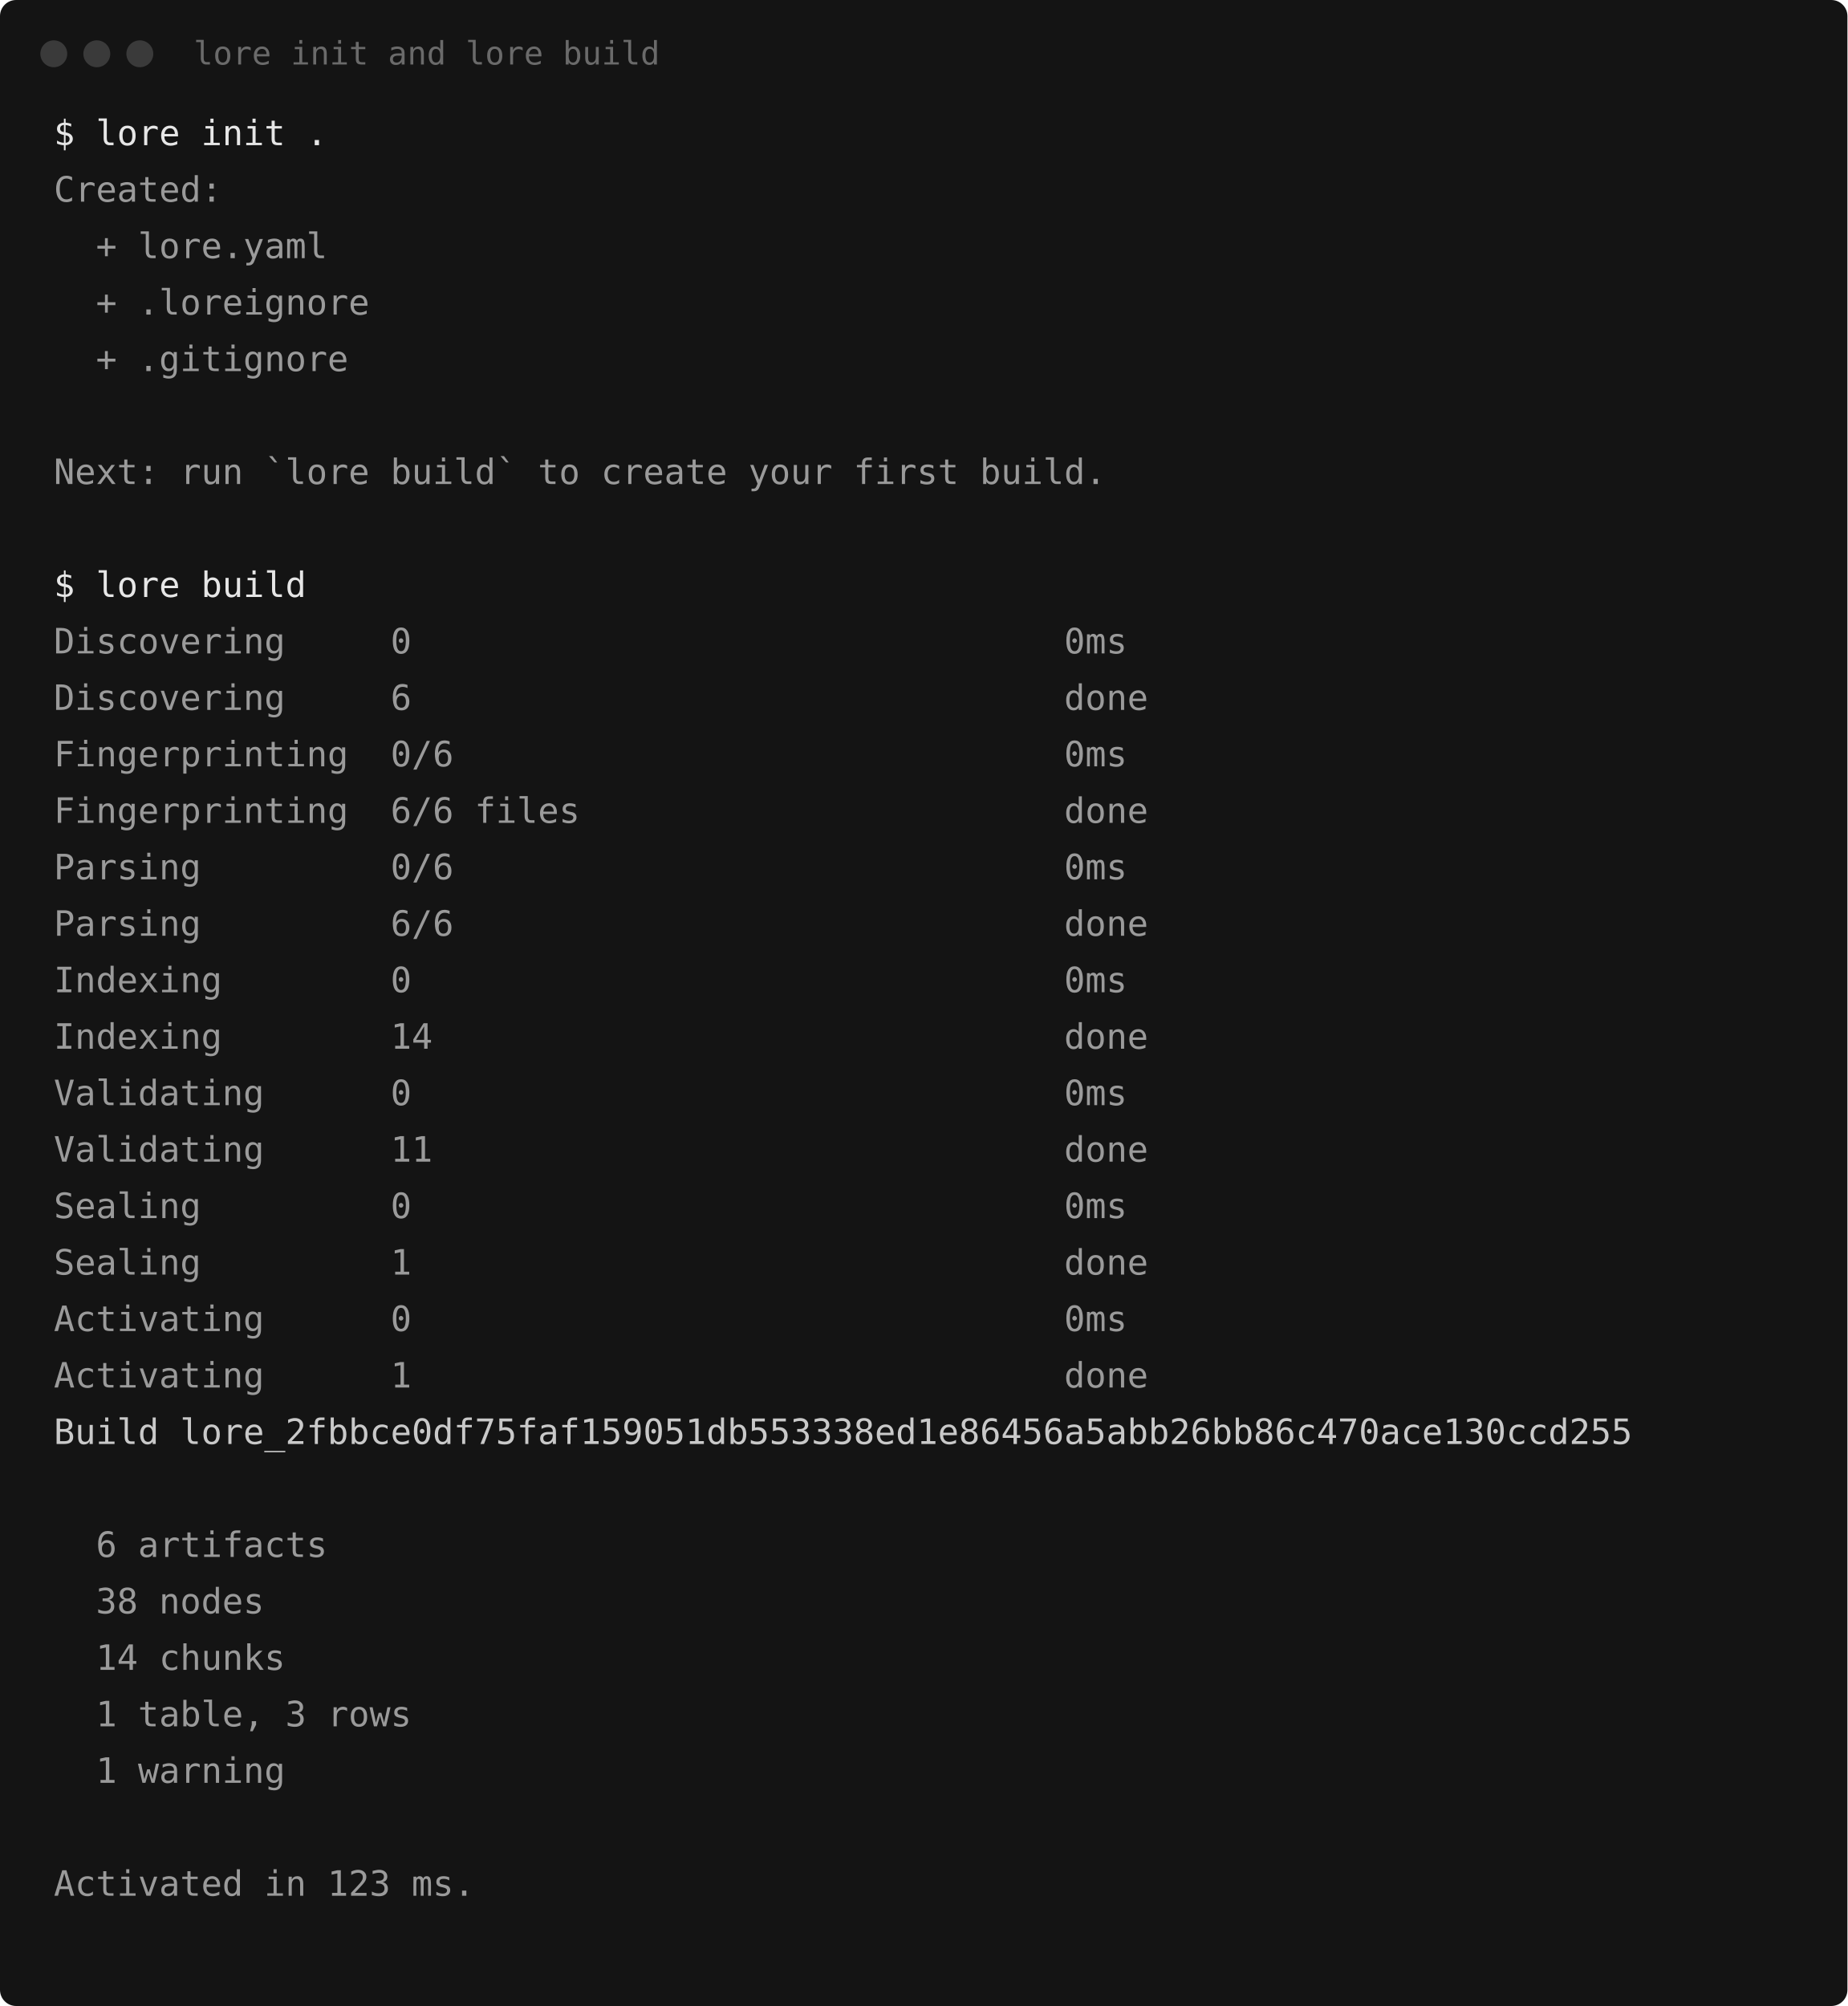
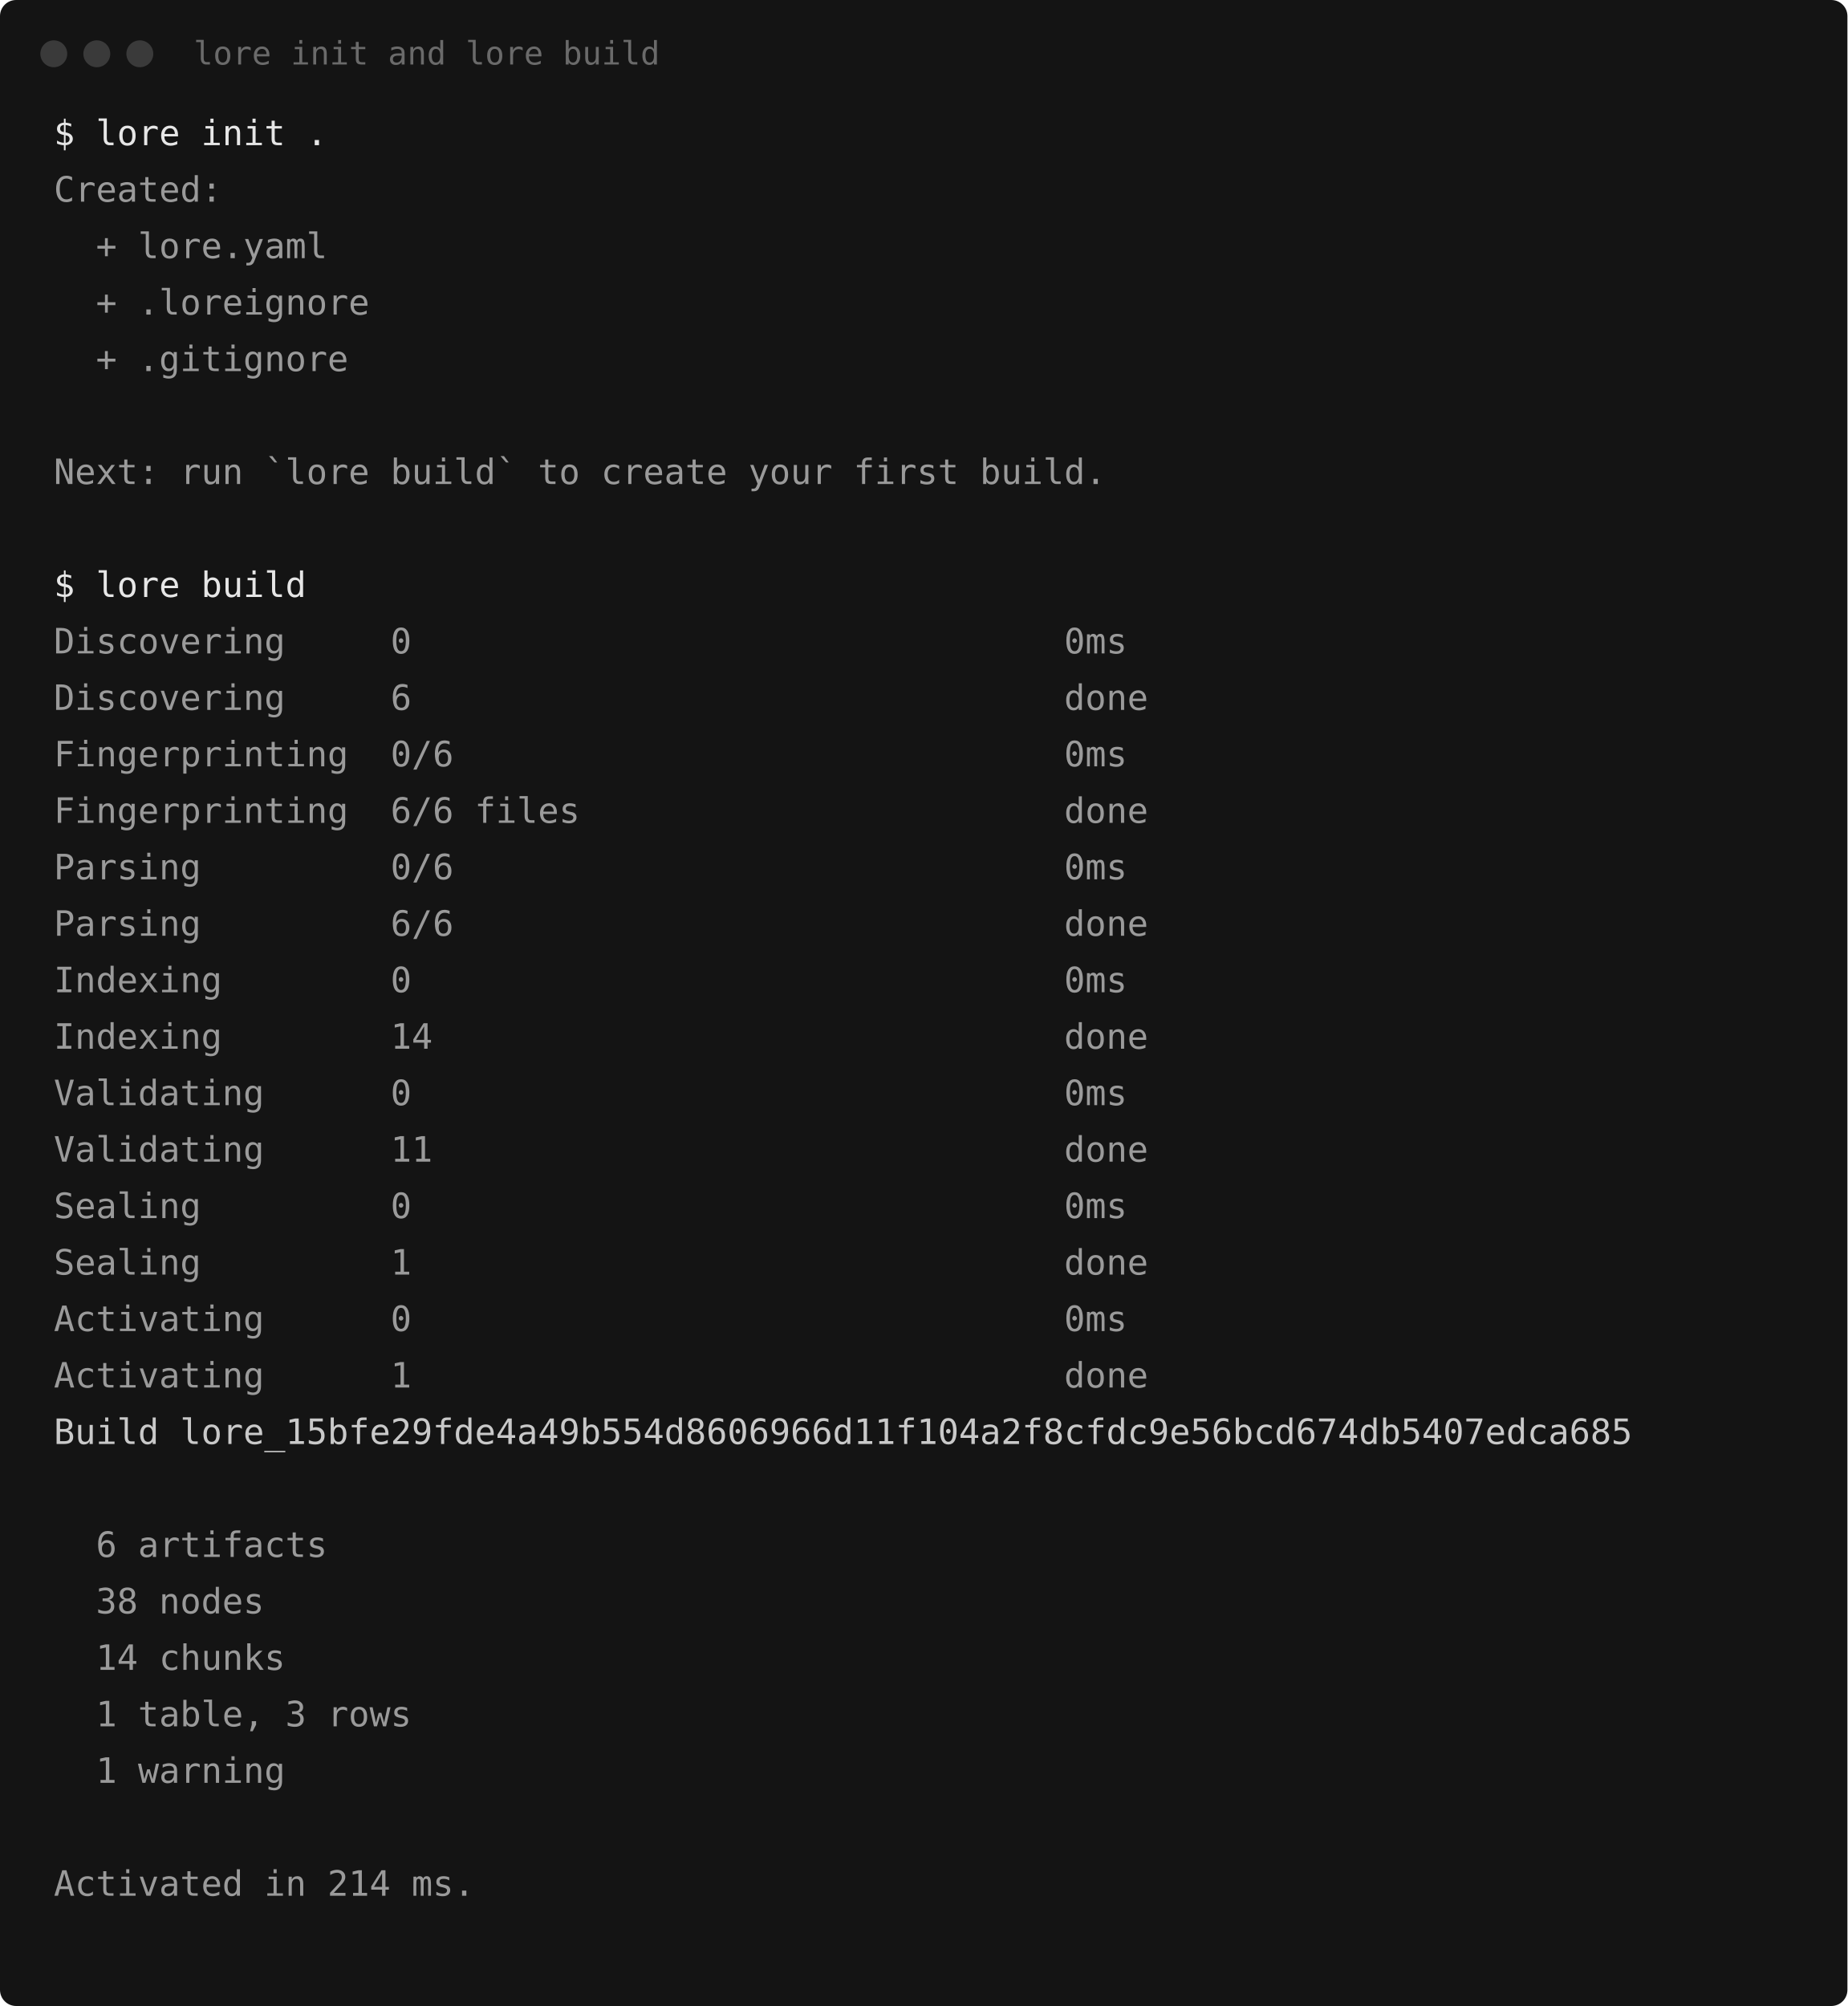
<svg xmlns="http://www.w3.org/2000/svg" width="687" height="746" viewBox="0 0 687 746" role="img" aria-label="lore init and lore build">
  <rect width="687" height="746" rx="6" fill="#141414" />
  <circle cx="20" cy="20" r="5" fill="#3a3a3a" />
  <circle cx="36" cy="20" r="5" fill="#3a3a3a" />
  <circle cx="52" cy="20" r="5" fill="#3a3a3a" />
  <text x="72" y="24" fill="#6a6a6a" font-family="ui-monospace, SFMono-Regular, Menlo, monospace" font-size="12">lore init and lore build</text>
  <g font-family="ui-monospace, SFMono-Regular, Menlo, monospace" font-size="13">
    <text x="20" y="54" fill="#e6e6e6" font-weight="500" xml:space="preserve">$ lore init .</text>
    <text x="20" y="75" fill="#9a9a9a" font-weight="400" xml:space="preserve">Created:</text>
    <text x="20" y="96" fill="#9a9a9a" font-weight="400" xml:space="preserve">  + lore.yaml</text>
    <text x="20" y="117" fill="#9a9a9a" font-weight="400" xml:space="preserve">  + .loreignore</text>
    <text x="20" y="138" fill="#9a9a9a" font-weight="400" xml:space="preserve">  + .gitignore</text>
    <text x="20" y="159" fill="#9a9a9a" font-weight="400" xml:space="preserve" />
    <text x="20" y="180" fill="#9a9a9a" font-weight="400" xml:space="preserve">Next: run `lore build` to create your first build.</text>
    <text x="20" y="201" fill="#9a9a9a" font-weight="400" xml:space="preserve" />
    <text x="20" y="222" fill="#e6e6e6" font-weight="500" xml:space="preserve">$ lore build</text>
    <text x="20" y="243" fill="#9a9a9a" font-weight="400" xml:space="preserve">Discovering     0                               0ms</text>
    <text x="20" y="264" fill="#9a9a9a" font-weight="400" xml:space="preserve">Discovering     6                               done</text>
    <text x="20" y="285" fill="#9a9a9a" font-weight="400" xml:space="preserve">Fingerprinting  0/6                             0ms</text>
    <text x="20" y="306" fill="#9a9a9a" font-weight="400" xml:space="preserve">Fingerprinting  6/6 files                       done</text>
    <text x="20" y="327" fill="#9a9a9a" font-weight="400" xml:space="preserve">Parsing         0/6                             0ms</text>
    <text x="20" y="348" fill="#9a9a9a" font-weight="400" xml:space="preserve">Parsing         6/6                             done</text>
    <text x="20" y="369" fill="#9a9a9a" font-weight="400" xml:space="preserve">Indexing        0                               0ms</text>
    <text x="20" y="390" fill="#9a9a9a" font-weight="400" xml:space="preserve">Indexing        14                              done</text>
    <text x="20" y="411" fill="#9a9a9a" font-weight="400" xml:space="preserve">Validating      0                               0ms</text>
    <text x="20" y="432" fill="#9a9a9a" font-weight="400" xml:space="preserve">Validating      11                              done</text>
    <text x="20" y="453" fill="#9a9a9a" font-weight="400" xml:space="preserve">Sealing         0                               0ms</text>
    <text x="20" y="474" fill="#9a9a9a" font-weight="400" xml:space="preserve">Sealing         1                               done</text>
    <text x="20" y="495" fill="#9a9a9a" font-weight="400" xml:space="preserve">Activating      0                               0ms</text>
    <text x="20" y="516" fill="#9a9a9a" font-weight="400" xml:space="preserve">Activating      1                               done</text>
-     <text x="20" y="537" fill="#c9c9c9" font-weight="400" xml:space="preserve">Build lore_2fbbce0df75faf159051db553338ed1e86456a5abb26bb86c470ace130ccd255</text>
+     <text x="20" y="537" fill="#c9c9c9" font-weight="400" xml:space="preserve">Build lore_15bfe29fde4a49b554d8606966d11f104a2f8cfdc9e56bcd674db5407edca685</text>
    <text x="20" y="558" fill="#9a9a9a" font-weight="400" xml:space="preserve" />
    <text x="20" y="579" fill="#9a9a9a" font-weight="400" xml:space="preserve">  6 artifacts</text>
    <text x="20" y="600" fill="#9a9a9a" font-weight="400" xml:space="preserve">  38 nodes</text>
    <text x="20" y="621" fill="#9a9a9a" font-weight="400" xml:space="preserve">  14 chunks</text>
    <text x="20" y="642" fill="#9a9a9a" font-weight="400" xml:space="preserve">  1 table, 3 rows</text>
    <text x="20" y="663" fill="#9a9a9a" font-weight="400" xml:space="preserve">  1 warning</text>
    <text x="20" y="684" fill="#9a9a9a" font-weight="400" xml:space="preserve" />
-     <text x="20" y="705" fill="#9a9a9a" font-weight="400" xml:space="preserve">Activated in 123 ms.</text>
+     <text x="20" y="705" fill="#9a9a9a" font-weight="400" xml:space="preserve">Activated in 214 ms.</text>
  </g>
</svg>
